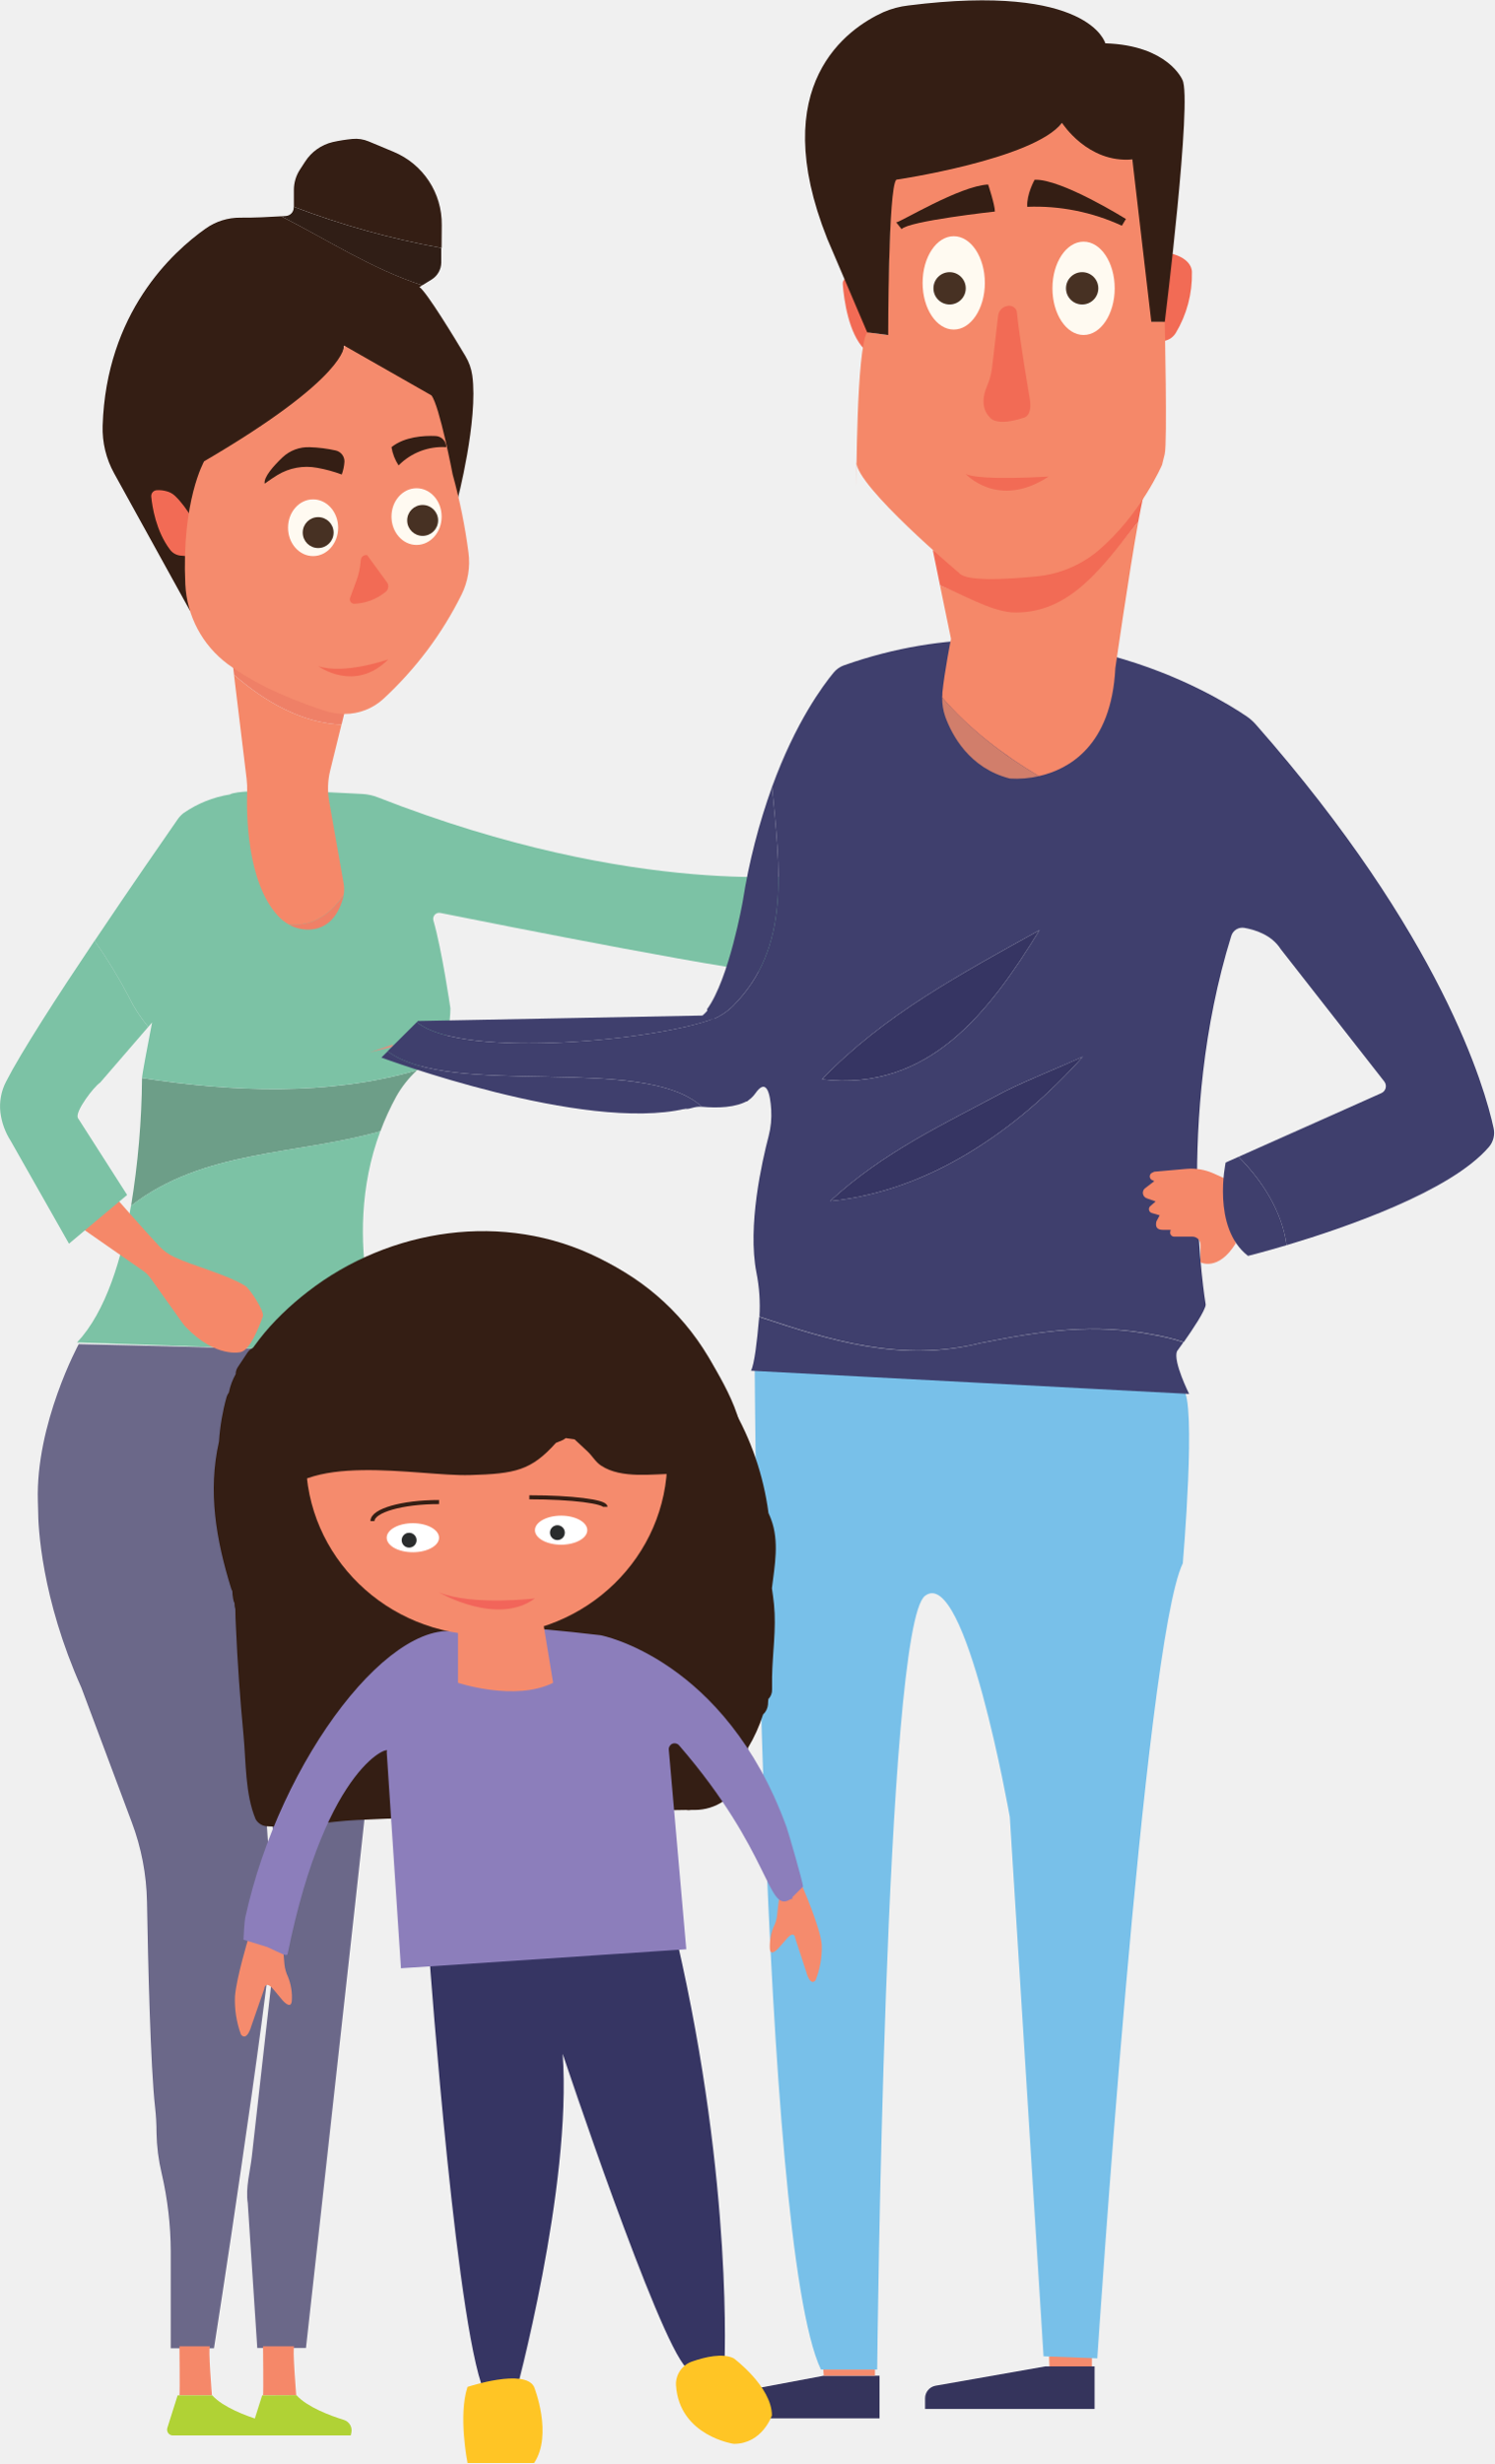
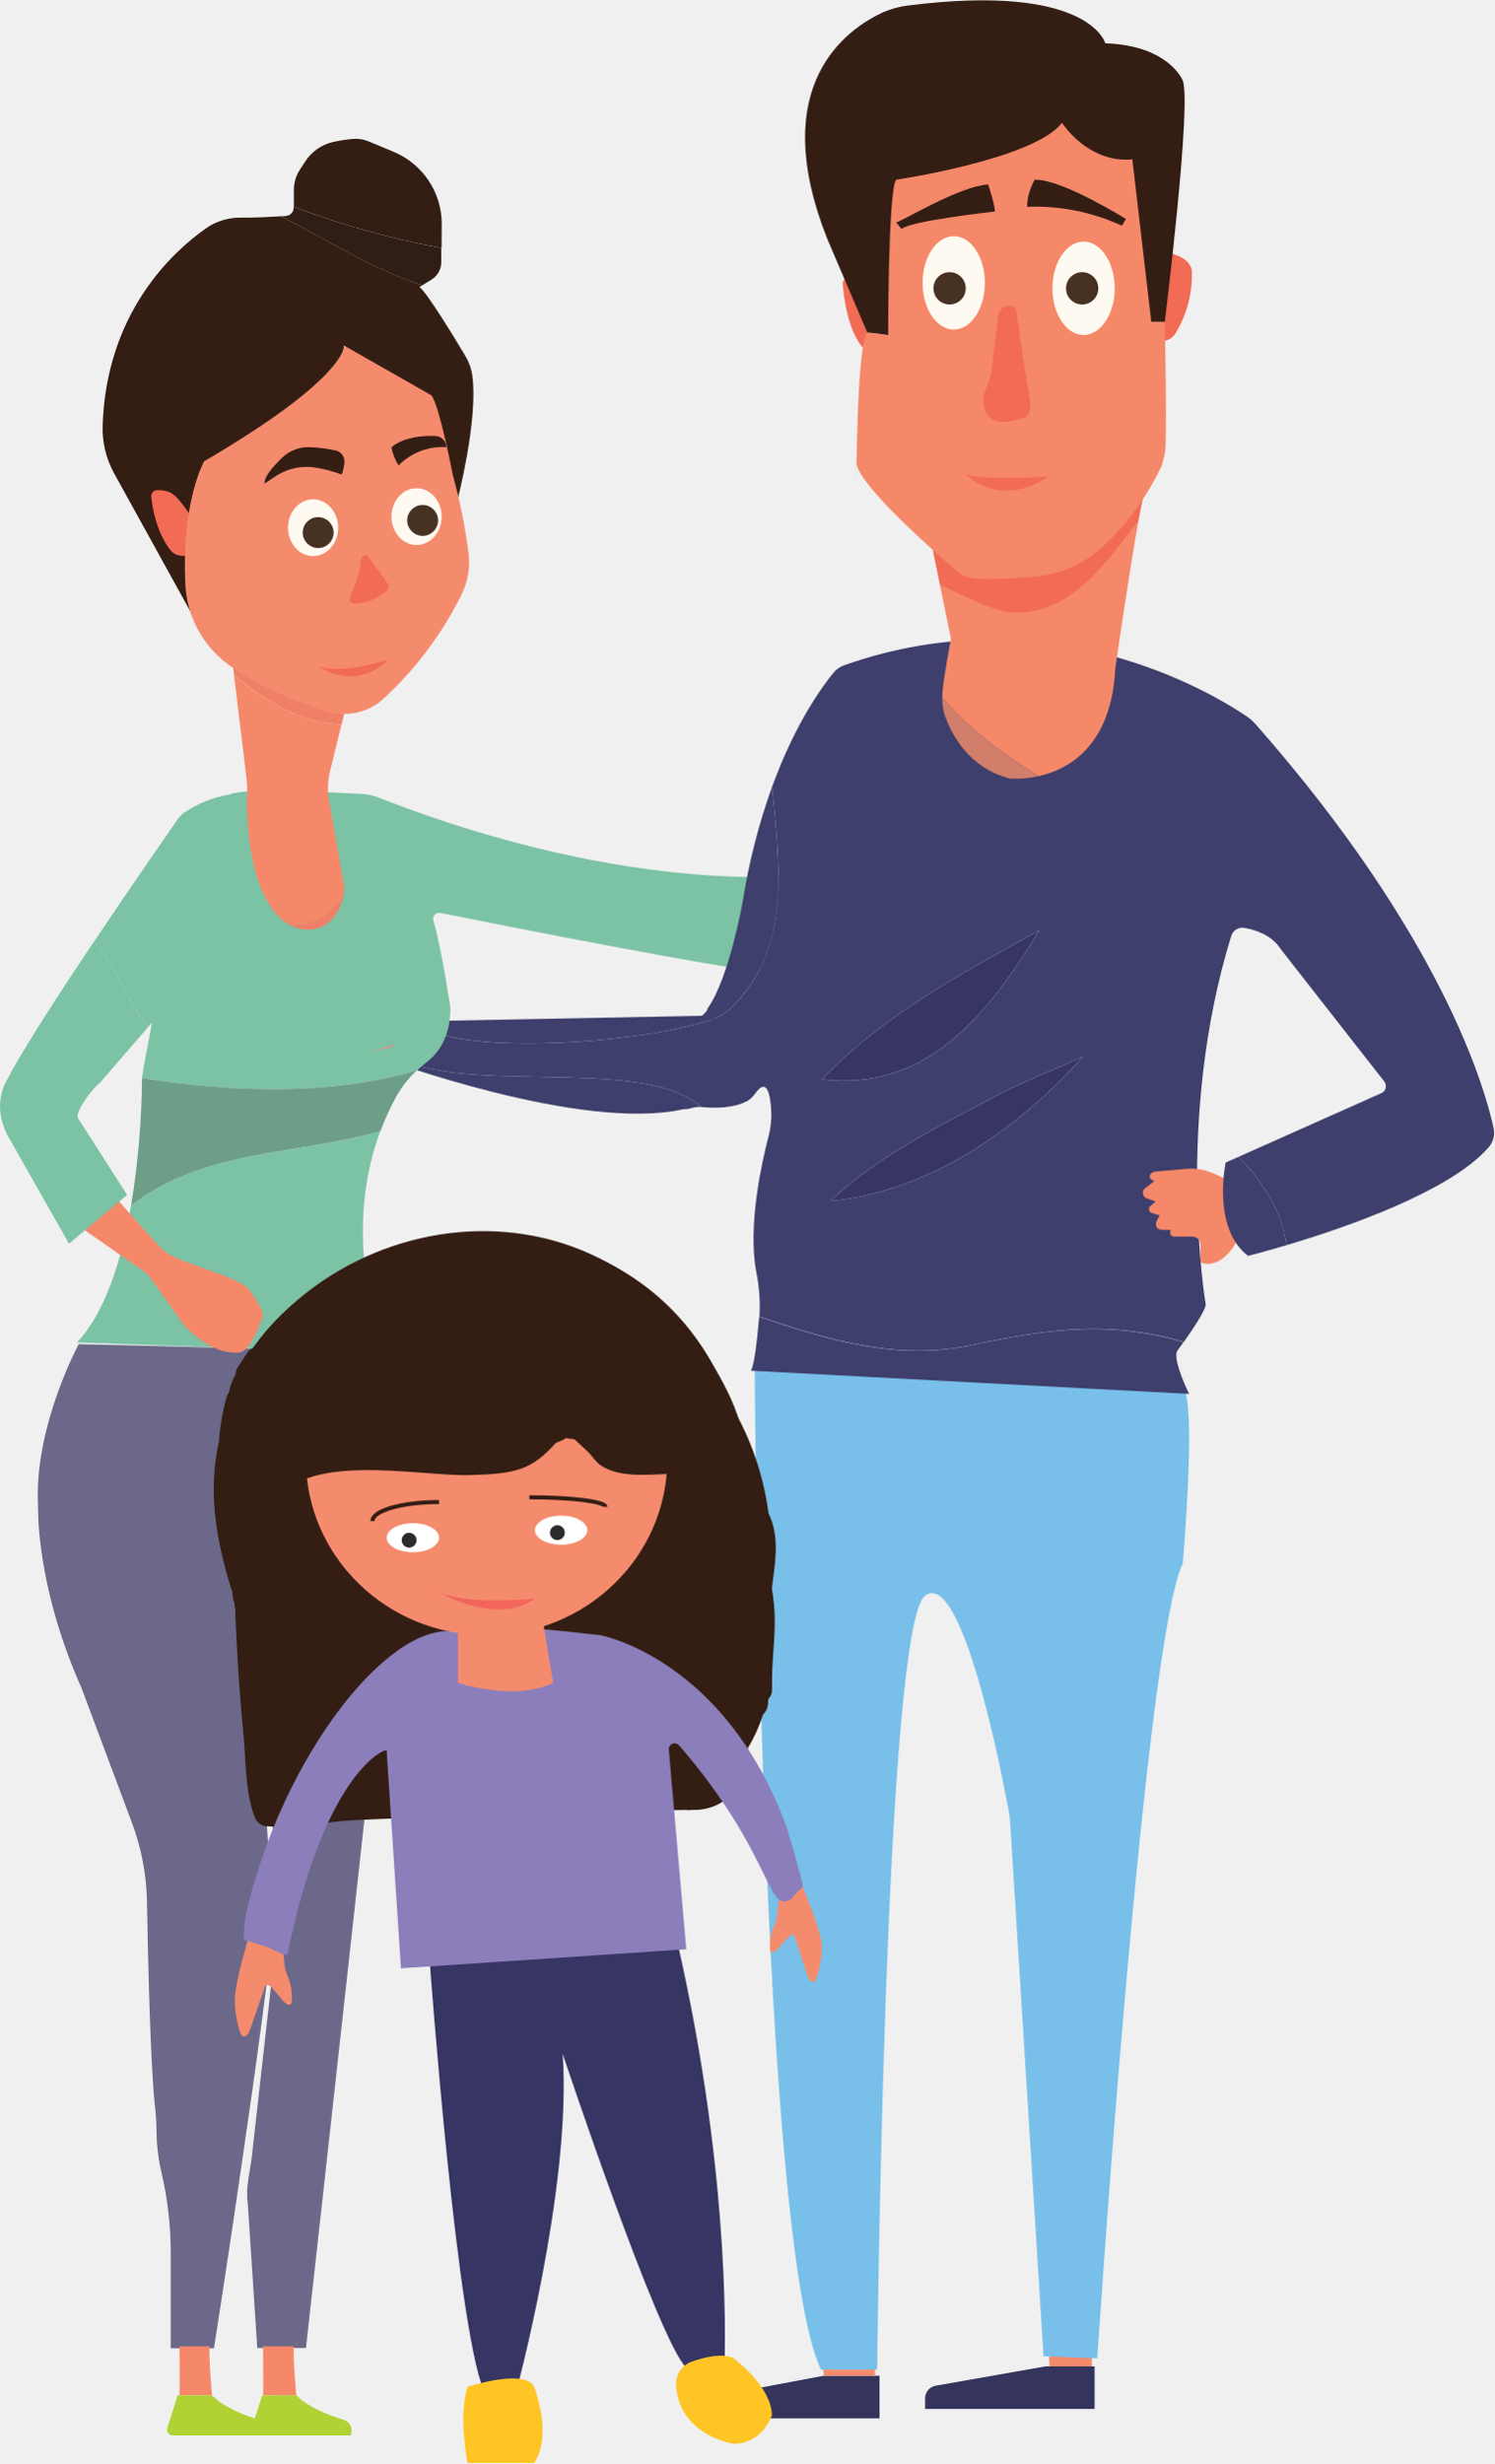
<svg xmlns="http://www.w3.org/2000/svg" viewBox="0 0 368.24 606.81">
  <defs>
-     <style>.cls-1{fill:#f58869;}.cls-2{fill:#6b6889;}.cls-3{fill:#6d9e88;}.cls-4{fill:#7cc2a5;}.cls-5{fill:#ef8067;}.cls-6{fill:#341e14;}.cls-7{fill:#301e16;}.cls-8{fill:#f26b55;}.cls-9{fill:#f58b6d;}.cls-10{fill:#fffaf1;}.cls-11{fill:#473123;}.cls-12{fill:#b0d235;}.cls-13{fill:#35345c;}.cls-14{fill:#78c0e9;}.cls-15{fill:#363563;}.cls-16{fill:#3f3f6d;}.cls-17{fill:#e58d7f;}.cls-18{fill:#d17e6b;}.cls-19{fill:#8c7ebb;}.cls-20{fill:#ffc525;}.cls-21{fill:none;stroke:#341e14;stroke-miterlimit:10;}.cls-22{fill:#fff;}.cls-23{fill:#2a2c2d;}.cls-24{fill:#f2655a;}</style>
+     <style>.cls-1{fill:#3f3f6d;}.cls-2{fill:#7cc2a5;}.cls-3{fill:#f58869;}.cls-4{fill:#6b6889;}.cls-5{fill:#6d9e88;}.cls-6{fill:#ef8067;}.cls-7{fill:#341e14;}.cls-8{fill:#301e16;}.cls-9{fill:#f26b55;}.cls-10{fill:#f58b6d;}.cls-11{fill:#fffaf1;}.cls-12{fill:#473123;}.cls-13{fill:#b0d235;}.cls-14{fill:#35345c;}.cls-15{fill:#78c0e9;}.cls-16{fill:#363563;}.cls-17{fill:#e58d7f;}.cls-18{fill:#d17e6b;}.cls-19{fill:#8c7ebb;}.cls-20{fill:#ffc525;}.cls-21{fill:none;stroke:#341e14;stroke-miterlimit:10;}.cls-22{fill:#fff;}.cls-23{fill:#2a2c2d;}.cls-24{fill:#f2655a;}</style>
  </defs>
  <g id="Слой_2" data-name="Слой 2">
    <g id="Усиновлення">
+       <path class="cls-1" d="M102.8,252.11c-.06-.1-.14-.19-.21-.29l-7.24,7.24c15.88,11.75,63,.45,77.49,13.68,3.78.35,8.41.25,11.48-1.6A180.62,180.62,0,0,0,175.87,251C162.21,256.3,114.36,261,102.8,252.11Z" />
+       <path class="cls-1" d="M173,250.26l-70.15,1.35-.21.21c.07.1.15.19.21.29,11.56,8.88,59.41,4.19,73.07-1.13-.41-.85-.83-1.7-1.25-2.55A10.34,10.34,0,0,1,173,250.26Z" />
+       <path class="cls-1" d="M93.8,260.61s49.74,18.5,74.88,12.61c1.16.24,2.11-.67,4.16-.48-14.49-13.23-61.61-1.93-77.49-13.68Z" />
      <g id="жінка">
-         <path class="cls-1" d="M195.94,219.65c28.67,4.57,28.73,4.27,32.55,4.48a3.67,3.67,0,0,0,2.07-.51c1.85-1.09,6.12-3.57,7.63-4l1.45-.4a95.54,95.54,0,0,1,12.08-2.6,1.81,1.81,0,0,1,2,1.8h0a.63.63,0,0,1-.42.59L247.69,221l8.66-1a1.14,1.14,0,0,1,1.28,1.13h0a.74.74,0,0,1-.58.72l-12.42,2.69h10.48a.82.82,0,0,1,.76,1.12l0,.09a1.68,1.68,0,0,1-1.44,1.05l-11,.74s9.12,1,9.31,1.06,0,.26-.06.56a2,2,0,0,1-1.92,1.52c-2.4.06-7.12.3-8.46,1.36a34.1,34.1,0,0,1-9,2.65,4.73,4.73,0,0,1-.52,0c-3.45,0-40.71.06-41.19,0Z" />
-         <path class="cls-2" d="M19.4,331.16S8.74,350.79,9.33,369.85c0,.73.06,1.45.06,2.18,0,4,.76,21.61,10.67,43.78L32.49,449a58.61,58.61,0,0,1,3.73,19.55c.25,14.5.86,40.67,2,50.69a56.42,56.42,0,0,1,.35,6.23,46.39,46.39,0,0,0,1.27,10,86.74,86.74,0,0,1,2.24,19.19v23.88H52.73S56,557.75,59.4,534.32c3.52-24,7.26-50.89,8-61.18a20.11,20.11,0,0,0,0-4c-1.26-6.27-5.32-82.64-7-95.75-.13-1,1.83-1.42,1.83-1.42l-1.06-.52c.83-.17-.83,1.09-.77,1.94.63,9.86,5.13,63.17,7.66,84.91a72.18,72.18,0,0,1,.25,17.5l-6.25,55.5c-.4,3.56-1.59,7.72-1,11.5l2.34,35.67h12s24-215.33,24-220.33-2.67-23.34-4-24.34S19.4,331.16,19.4,331.16Z" />
-         <path class="cls-1" d="M44.23,578.06s.12,11.34,0,12.09h8s-1-12.09-.47-12.09Z" />
-         <path class="cls-1" d="M64.83,578.06s.12,11.34,0,12.09H73s-1-12.09-.48-12.09Z" />
-         <path class="cls-3" d="M97.67,270.13a26.63,26.63,0,0,1,5.11-6.45C81,270.05,57.24,269.06,35,265.6a204.57,204.57,0,0,1-2.7,31.48c17.8-13.9,40.73-12.46,61.44-18.37A65,65,0,0,1,97.67,270.13Z" />
-         <path class="cls-4" d="M32.28,297.08c-2.19,12.76-6.15,26.09-13.3,33.66l76,2.66s-11.61-27-1.26-54.69C73,284.62,50.08,283.18,32.28,297.08Z" />
-         <path class="cls-4" d="M93.09,196.43a12.33,12.33,0,0,0-3.71-.82c-6.87-.39-29.9-1.58-32.73.12a27.7,27.7,0,0,0-11.48,4.64A7.26,7.26,0,0,0,43.68,202c-2.39,3.44-11.25,16.18-20.38,29.8a123.4,123.4,0,0,1,8.35,13.64A36.52,36.52,0,0,0,36.53,253l.95-1.09s-.14.69-.34,1.77a20.9,20.9,0,0,0,4.51,3.73,20.9,20.9,0,0,1-4.51-3.73C36.45,257.2,35,264.87,35,265.6c22.26,3.46,46,4.45,67.8-1.92.78-.73,1.59-1.42,2.44-2.07,2.58-2,5.76-5.88,5.76-13.21,0,0-2.09-14.39-4.19-21.61a1.49,1.49,0,0,1,1.72-1.88c13.72,2.75,78.74,15.71,83.8,14.82,0,0,1-18.67,7.67-24.33C200,215.4,157.43,221.61,93.09,196.43Z" />
-         <path class="cls-1" d="M84.16,178.51c-9.69-.34-19-5.72-26.5-12.25l3.11,25.6a22,22,0,0,1,.14,3.24c-.18,5.12-.15,22.1,7.56,30.5a10.93,10.93,0,0,0,2.73,2.17c6.13.49,10.21-2.61,13.48-7.26a7.91,7.91,0,0,0,0-2.91l-3.56-20.19a18.35,18.35,0,0,1,.25-7.56Z" />
-         <path class="cls-5" d="M85,175.16s-25.5-11.5-28-14.5l.68,5.6c7.48,6.53,16.81,11.91,26.5,12.25Z" />
-         <path class="cls-5" d="M71.2,227.77A9.46,9.46,0,0,0,76.64,229c3-.26,6.38-2,8-8.07,0-.14.05-.27.08-.41C81.41,225.16,77.33,228.26,71.2,227.77Z" />
-         <path class="cls-6" d="M108.87,55.44A19.26,19.26,0,0,0,97,37.4l-6.16-2.57a8.28,8.28,0,0,0-4-.6A39.9,39.9,0,0,0,82,35a11.13,11.13,0,0,0-6.8,4.81l-1.3,2a9.18,9.18,0,0,0-1.48,5v4.13a202.67,202.67,0,0,0,36.41,10.14Z" />
-         <path class="cls-7" d="M106.4,68.85a5,5,0,0,0,2.35-4.17l0-3.61A202.67,202.67,0,0,1,72.38,50.93v.22a2.06,2.06,0,0,1-1.93,2.06l-1.15.08c11.42,5.8,22.22,12.92,34.76,17Z" />
-         <path class="cls-6" d="M116.4,92.49a12.74,12.74,0,0,0-1.7-4.78c-2.61-4.36-9.45-15.63-11.32-17l.68-.43c-12.54-4.1-23.34-11.22-34.76-17-2.72.17-6.76.38-10.06.34a14.57,14.57,0,0,0-8.56,2.69c-8.23,5.81-24.49,20.76-25.39,48.58a22.79,22.79,0,0,0,2.84,11.74l18.68,33.83L52,115.3s31.75-9.83,32.75-30.16c0,0,12.92,11.6,18.92,13.27,0,0,3.33-1,9,25C112.71,123.43,117.91,103.44,116.4,92.49Z" />
-         <path class="cls-8" d="M48.9,130.51s-2.55-5.32-5.82-8.39a4.67,4.67,0,0,0-2-1.09,7.07,7.07,0,0,0-2.54-.26,1.46,1.46,0,0,0-1.27,1.59c.23,2.35,1.14,8.49,4.66,13.1a3.68,3.68,0,0,0,2.66,1.43l1.28.11Z" />
-         <path class="cls-9" d="M84.81,85.14s1,7.75-34.5,28.5c0,0-5.61,9.81-4.64,30.32a26,26,0,0,0,10.4,19.61c5,3.74,12.63,7.86,24.08,11.56a15.52,15.52,0,0,0,4.78.76h0a14.14,14.14,0,0,0,9.55-3.71,88.54,88.54,0,0,0,19.29-25.72,18,18,0,0,0,1.69-10.35,139.77,139.77,0,0,0-3.9-19.22s-3.25-17-5.25-19.5Z" />
-         <path class="cls-6" d="M65.23,119.16s1.34-1,3.09-2.09a13.91,13.91,0,0,1,9.82-1.82,34.56,34.56,0,0,1,6.09,1.66,11.88,11.88,0,0,0,.66-3.13,2.77,2.77,0,0,0-2.14-2.8,33.91,33.91,0,0,0-6.41-.81,9.23,9.23,0,0,0-6.72,2.51C67.47,114.73,64.93,117.55,65.23,119.16Z" />
-         <path class="cls-6" d="M107.33,107.41c-2.91-.12-7.62.17-10.85,2.75a11.61,11.61,0,0,0,1.75,4.5,15.21,15.21,0,0,1,11.75-4.5h0A2.75,2.75,0,0,0,107.33,107.41Z" />
-         <ellipse class="cls-10" cx="77.16" cy="130.01" rx="6.18" ry="6.99" />
-         <ellipse class="cls-10" cx="102.66" cy="127.27" rx="6.18" ry="6.99" />
-         <circle class="cls-11" cx="78.41" cy="131.21" r="3.81" />
-         <circle class="cls-11" cx="104.16" cy="128.21" r="3.81" />
-         <path class="cls-8" d="M90.48,136.76l4.89,6.7a1.72,1.72,0,0,1-.26,2.29,13,13,0,0,1-7.77,3,1.09,1.09,0,0,1-1.06-1.48l1.54-4.18A18.07,18.07,0,0,0,88.9,138h0a1.34,1.34,0,0,1,1.34-1.26Z" />
-         <path class="cls-1" d="M28,294.45s7.51,8.62,11.21,12.54a12.06,12.06,0,0,0,3.71,2.69c4.64,2.2,13,4.32,17.53,7.13,1.12.71,4.78,6.27,4.33,7.51-1.11,3.1-3.24,8.31-5.45,8.8,0,0-6.07,1.59-13.52-6.16a10,10,0,0,1-.88-1.07l-7.84-11a7.59,7.59,0,0,0-1.82-1.8L19,301.78Z" />
-         <path class="cls-4" d="M23.3,231.76c-9,13.38-18.18,27.6-21.79,34.69A13.19,13.19,0,0,0,.1,274.1a16.92,16.92,0,0,0,2.55,7L17,306.4l14.33-12-12.16-19c-.69-1.63,4-7.72,5.5-8.67L36.53,253a36.52,36.52,0,0,1-4.88-7.59A123.4,123.4,0,0,0,23.3,231.76Z" />
-         <path class="cls-12" d="M43.77,590.15l-2.53,8a1.43,1.43,0,0,0,1.36,1.87H65.65l.14-.7A2.69,2.69,0,0,0,64,596.23c-3.26-1-9-3.12-11.69-6.08Z" />
-         <path class="cls-12" d="M64.61,590.15l-2.54,8a1.44,1.44,0,0,0,1.37,1.87h23l.15-.7a2.7,2.7,0,0,0-1.84-3.13c-3.25-1-9-3.12-11.68-6.08Z" />
-         <path class="cls-8" d="M78.41,164.11s9,6.67,17.28-1.67C95.69,162.44,84.89,166.28,78.41,164.11Z" />
+         <path class="cls-2" d="M93.09,196.43a12.33,12.33,0,0,0-3.71-.82c-6.87-.39-29.9-1.58-32.73.12a27.7,27.7,0,0,0-11.48,4.64A7.26,7.26,0,0,0,43.68,202c-2.39,3.44-11.25,16.18-20.38,29.8a123.4,123.4,0,0,1,8.35,13.64A36.52,36.52,0,0,0,36.53,253l.95-1.09s-.14.69-.34,1.77a20.9,20.9,0,0,0,4.51,3.73,20.9,20.9,0,0,1-4.51-3.73C36.45,257.2,35,264.87,35,265.6c22.26,3.46,46,4.45,67.8-1.92.78-.73,1.59-1.42,2.44-2.07,2.58-2,5.76-5.88,5.76-13.21,0,0-2.09-14.39-4.19-21.61a1.49,1.49,0,0,1,1.72-1.88c13.72,2.75,78.74,15.71,83.8,14.82,0,0,1-18.67,7.67-24.33C200,215.4,157.43,221.61,93.09,196.43Z" />
+         <path class="cls-3" d="M195.94,219.65c28.67,4.57,28.73,4.27,32.55,4.48a3.67,3.67,0,0,0,2.07-.51c1.85-1.09,6.12-3.57,7.63-4l1.45-.4a95.54,95.54,0,0,1,12.08-2.6,1.81,1.81,0,0,1,2,1.8h0a.63.63,0,0,1-.42.59L247.69,221l8.66-1a1.14,1.14,0,0,1,1.28,1.13h0a.74.74,0,0,1-.58.72l-12.42,2.69h10.48a.82.82,0,0,1,.76,1.12l0,.09a1.68,1.68,0,0,1-1.44,1.05l-11,.74s9.12,1,9.31,1.06,0,.26-.06.56a2,2,0,0,1-1.92,1.52c-2.4.06-7.12.3-8.46,1.36a34.1,34.1,0,0,1-9,2.65,4.73,4.73,0,0,1-.52,0c-3.45,0-40.71.06-41.19,0Z" />
+         <path class="cls-4" d="M19.4,331.16S8.74,350.79,9.33,369.85c0,.73.06,1.45.06,2.18,0,4,.76,21.61,10.67,43.78L32.49,449a58.61,58.61,0,0,1,3.73,19.55c.25,14.5.86,40.67,2,50.69a56.42,56.42,0,0,1,.35,6.23,46.39,46.39,0,0,0,1.27,10,86.74,86.74,0,0,1,2.24,19.19v23.88H52.73S56,557.75,59.4,534.32c3.52-24,7.26-50.89,8-61.18a20.11,20.11,0,0,0,0-4c-1.26-6.27-5.32-82.64-7-95.75-.13-1,1.83-1.42,1.83-1.42l-1.06-.52c.83-.17-.83,1.09-.77,1.94.63,9.86,5.13,63.17,7.66,84.91a72.18,72.18,0,0,1,.25,17.5l-6.25,55.5c-.4,3.56-1.59,7.72-1,11.5l2.34,35.67h12s24-215.33,24-220.33-2.67-23.34-4-24.34S19.4,331.16,19.4,331.16Z" />
+         <path class="cls-3" d="M44.23,578.06s.12,11.34,0,12.09h8s-1-12.09-.47-12.09Z" />
+         <path class="cls-3" d="M64.83,578.06s.12,11.34,0,12.09H73s-1-12.09-.48-12.09Z" />
+         <path class="cls-5" d="M97.67,270.13a26.63,26.63,0,0,1,5.11-6.45C81,270.05,57.24,269.06,35,265.6a204.57,204.57,0,0,1-2.7,31.48c17.8-13.9,40.73-12.46,61.44-18.37A65,65,0,0,1,97.67,270.13Z" />
+         <path class="cls-2" d="M32.28,297.08c-2.19,12.76-6.15,26.09-13.3,33.66l76,2.66s-11.61-27-1.26-54.69C73,284.62,50.08,283.18,32.28,297.08Z" />
+         <path class="cls-3" d="M84.16,178.51c-9.69-.34-19-5.72-26.5-12.25l3.11,25.6a22,22,0,0,1,.14,3.24c-.18,5.12-.15,22.1,7.56,30.5a10.93,10.93,0,0,0,2.73,2.17c6.13.49,10.21-2.61,13.48-7.26a7.91,7.91,0,0,0,0-2.91l-3.56-20.19a18.35,18.35,0,0,1,.25-7.56Z" />
+         <path class="cls-6" d="M85,175.16s-25.5-11.5-28-14.5l.68,5.6c7.48,6.53,16.81,11.91,26.5,12.25Z" />
+         <path class="cls-6" d="M71.2,227.77A9.46,9.46,0,0,0,76.64,229c3-.26,6.38-2,8-8.07,0-.14.05-.27.08-.41C81.41,225.16,77.33,228.26,71.2,227.77Z" />
+         <path class="cls-7" d="M108.87,55.44A19.26,19.26,0,0,0,97,37.4l-6.16-2.57a8.28,8.28,0,0,0-4-.6A39.9,39.9,0,0,0,82,35a11.13,11.13,0,0,0-6.8,4.81l-1.3,2a9.18,9.18,0,0,0-1.48,5v4.13a202.67,202.67,0,0,0,36.41,10.14Z" />
+         <path class="cls-8" d="M106.4,68.85a5,5,0,0,0,2.35-4.17l0-3.61A202.67,202.67,0,0,1,72.38,50.93v.22a2.06,2.06,0,0,1-1.93,2.06l-1.15.08c11.42,5.8,22.22,12.92,34.76,17Z" />
+         <path class="cls-7" d="M116.4,92.49a12.74,12.74,0,0,0-1.7-4.78c-2.61-4.36-9.45-15.63-11.32-17l.68-.43c-12.54-4.1-23.34-11.22-34.76-17-2.72.17-6.76.38-10.06.34a14.57,14.57,0,0,0-8.56,2.69c-8.23,5.81-24.49,20.76-25.39,48.58a22.79,22.79,0,0,0,2.84,11.74l18.68,33.83L52,115.3s31.75-9.83,32.75-30.16c0,0,12.92,11.6,18.92,13.27,0,0,3.33-1,9,25C112.71,123.43,117.91,103.44,116.4,92.49Z" />
+         <path class="cls-9" d="M48.9,130.51s-2.55-5.32-5.82-8.39a4.67,4.67,0,0,0-2-1.09,7.07,7.07,0,0,0-2.54-.26,1.46,1.46,0,0,0-1.27,1.59c.23,2.35,1.14,8.49,4.66,13.1a3.68,3.68,0,0,0,2.66,1.43l1.28.11Z" />
+         <path class="cls-10" d="M84.81,85.14s1,7.75-34.5,28.5c0,0-5.61,9.81-4.64,30.32a26,26,0,0,0,10.4,19.61c5,3.74,12.63,7.86,24.08,11.56a15.52,15.52,0,0,0,4.78.76h0a14.14,14.14,0,0,0,9.55-3.71,88.54,88.54,0,0,0,19.29-25.72,18,18,0,0,0,1.69-10.35,139.77,139.77,0,0,0-3.9-19.22s-3.25-17-5.25-19.5Z" />
+         <path class="cls-7" d="M65.23,119.16s1.34-1,3.09-2.09a13.91,13.91,0,0,1,9.82-1.82,34.56,34.56,0,0,1,6.09,1.66,11.88,11.88,0,0,0,.66-3.13,2.77,2.77,0,0,0-2.14-2.8,33.91,33.91,0,0,0-6.41-.81,9.23,9.23,0,0,0-6.72,2.51C67.47,114.73,64.93,117.55,65.23,119.16Z" />
+         <path class="cls-7" d="M107.33,107.41c-2.91-.12-7.62.17-10.85,2.75a11.61,11.61,0,0,0,1.75,4.5,15.21,15.21,0,0,1,11.75-4.5h0A2.75,2.75,0,0,0,107.33,107.41Z" />
+         <ellipse class="cls-11" cx="77.16" cy="130.01" rx="6.18" ry="6.99" />
+         <ellipse class="cls-11" cx="102.66" cy="127.27" rx="6.18" ry="6.99" />
+         <circle class="cls-12" cx="78.41" cy="131.21" r="3.81" />
+         <circle class="cls-12" cx="104.16" cy="128.21" r="3.81" />
+         <path class="cls-9" d="M90.48,136.76l4.89,6.7a1.72,1.72,0,0,1-.26,2.29,13,13,0,0,1-7.77,3,1.09,1.09,0,0,1-1.06-1.48l1.54-4.18A18.07,18.07,0,0,0,88.9,138h0a1.34,1.34,0,0,1,1.34-1.26Z" />
+         <path class="cls-3" d="M28,294.45s7.51,8.62,11.21,12.54a12.06,12.06,0,0,0,3.71,2.69c4.64,2.2,13,4.32,17.53,7.13,1.12.71,4.78,6.27,4.33,7.51-1.11,3.1-3.24,8.31-5.45,8.8,0,0-6.07,1.59-13.52-6.16a10,10,0,0,1-.88-1.07l-7.84-11a7.59,7.59,0,0,0-1.82-1.8L19,301.78Z" />
+         <path class="cls-2" d="M23.3,231.76c-9,13.38-18.18,27.6-21.79,34.69A13.19,13.19,0,0,0,.1,274.1a16.92,16.92,0,0,0,2.55,7L17,306.4l14.33-12-12.16-19c-.69-1.63,4-7.72,5.5-8.67L36.53,253a36.52,36.52,0,0,1-4.88-7.59A123.4,123.4,0,0,0,23.3,231.76Z" />
+         <path class="cls-13" d="M43.77,590.15l-2.53,8a1.43,1.43,0,0,0,1.36,1.87H65.65l.14-.7A2.69,2.69,0,0,0,64,596.23c-3.26-1-9-3.12-11.69-6.08Z" />
+         <path class="cls-13" d="M64.61,590.15l-2.54,8a1.44,1.44,0,0,0,1.37,1.87h23l.15-.7a2.7,2.7,0,0,0-1.84-3.13c-3.25-1-9-3.12-11.68-6.08Z" />
+         <path class="cls-9" d="M78.41,164.11s9,6.67,17.28-1.67C95.69,162.44,84.89,166.28,78.41,164.11Z" />
      </g>
      <g id="чоловік">
-         <path class="cls-13" d="M216.77,585.31v10.5H175v-2.64a3.15,3.15,0,0,1,2.57-3.09L203,585.31Z" />
-         <polygon class="cls-9" points="202.9 583.77 203.02 585.31 215.65 585.31 215.65 583.77 202.9 583.77" />
-         <polygon class="cls-9" points="258.56 580.54 258.67 583.4 269.11 583.4 269.11 580.54 258.56 580.54" />
-         <path class="cls-14" d="M186,337s1.19,214.79,16.32,246.79h13.87S218,400.65,228,393.15s20.88,54.5,20.88,54.5l8.31,132.87,13.25.5S282,404.65,291.52,385.15c0,0,3.5-40.5,0-43C291.52,342.15,190,334.31,186,337Z" />
-         <path class="cls-15" d="M166.08,271.92l3,1.5a12.68,12.68,0,0,1-1.63-1.19C166.59,272.06,166.08,271.92,166.08,271.92Z" />
-         <path class="cls-16" d="M241.58,330.92c-19.44,4.86-37-.67-54.49-6.49,0,.26,0,.53-.06.8-.43,5-1.11,11-1.95,12.47l108,5.72s-4-8-3-10.5c0,0,.67-.91,1.59-2.22a51.42,51.42,0,0,0-7.09-1.78C269.58,325.92,256.58,327.92,241.58,330.92Z" />
-         <path class="cls-15" d="M204.58,295.92c24.28-2.42,45.93-17.3,62.32-35.6-6.36,2.92-13,5.46-19.32,8.6C232.58,276.92,217.58,283.92,204.58,295.92Z" />
-         <path class="cls-15" d="M256.19,229.17c-19.11,10.62-38.34,20.82-53.61,36.75C228.9,269,243.83,249.35,256.19,229.17Z" />
-         <path class="cls-16" d="M368.11,277.94c-2.09-9.74-12.69-47.31-58.6-99.46a12.27,12.27,0,0,0-2.26-2c-7.78-5.29-48.63-30.47-99.24-12.57a5.83,5.83,0,0,0-2.54,1.78c-2.61,3.14-9.37,12.22-15.18,28.14,1.8,19.82,4.86,39.53-9.71,54.09a15.85,15.85,0,0,1-5.08,3.3A181.26,181.26,0,0,1,184,271.37a6.85,6.85,0,0,0,2.13-1.95c2.88-4.16,3.71.3,3.94,4a20.93,20.93,0,0,1-.64,6.5c-1.61,6.14-5.26,22.13-3,33.62a42.51,42.51,0,0,1,.74,10.85c17.5,5.82,35,11.35,54.49,6.49,15-3,28-5,43-2a51.42,51.42,0,0,1,7.09,1.78c2.07-2.93,5.41-7.89,5.41-9.28,0,0-7.75-45.51,6.3-90.79a2.85,2.85,0,0,1,3.19-2c2.65.46,6.76,1.72,9,5.25l25.53,32.62a1.87,1.87,0,0,1-.72,2.85L305.26,285c5.87,5.88,10.7,13.46,11.84,21.77,14.23-4.23,40.37-13.18,49.84-24.17A5.37,5.37,0,0,0,368.11,277.94ZM256.19,229.17c3.61-5.89,7-11.82,10.39-17.25-3.39,5.43-6.78,11.36-10.39,17.25a314.75,314.75,0,0,0,28.39-17.25,314.75,314.75,0,0,1-28.39,17.25c-12.36,20.18-27.29,39.85-53.61,36.75C217.85,250,237.08,239.79,256.19,229.17Zm10.71,31.15c-16.39,18.3-38,33.18-62.32,35.6,13-12,28-19,43-27,6.28-3.14,13-5.68,19.32-8.6a149.6,149.6,0,0,0,10.68-13.4,149.6,149.6,0,0,1-10.68,13.4c7.82-3.6,15.17-7.78,20.68-14.4C282.07,252.54,274.72,256.72,266.9,260.32Z" />
-         <path class="cls-16" d="M190.29,193.83a153.44,153.44,0,0,0-7.21,28.09s-3.33,19.23-8.84,26.75q.64,1.28,1.26,2.55a15.85,15.85,0,0,0,5.08-3.3C195.15,233.36,192.09,213.65,190.29,193.83Z" />
-         <path class="cls-13" d="M269.77,583v10.5H228v-2.64a3.15,3.15,0,0,1,2.57-3.09l27.1-4.77Z" />
+         <path class="cls-14" d="M216.77,585.31v10.5H175v-2.64a3.15,3.15,0,0,1,2.57-3.09L203,585.31Z" />
+         <polygon class="cls-10" points="202.9 583.77 203.02 585.31 215.65 585.31 215.65 583.77 202.9 583.77" />
+         <polygon class="cls-10" points="258.56 580.54 258.67 583.4 269.11 583.4 269.11 580.54 258.56 580.54" />
+         <path class="cls-15" d="M186,337s1.19,214.79,16.32,246.79h13.87S218,400.65,228,393.15s20.88,54.5,20.88,54.5l8.31,132.87,13.25.5S282,404.65,291.52,385.15c0,0,3.5-40.5,0-43C291.52,342.15,190,334.31,186,337Z" />
+         <path class="cls-16" d="M166.08,271.92l3,1.5a12.68,12.68,0,0,1-1.63-1.19C166.59,272.06,166.08,271.92,166.08,271.92Z" />
+         <path class="cls-1" d="M241.58,330.92c-19.44,4.86-37-.67-54.49-6.49,0,.26,0,.53-.06.8-.43,5-1.11,11-1.95,12.47l108,5.72s-4-8-3-10.5c0,0,.67-.91,1.59-2.22a51.42,51.42,0,0,0-7.09-1.78C269.58,325.92,256.58,327.92,241.58,330.92Z" />
+         <path class="cls-16" d="M204.58,295.92c24.28-2.42,45.93-17.3,62.32-35.6-6.36,2.92-13,5.46-19.32,8.6C232.58,276.92,217.58,283.92,204.58,295.92Z" />
+         <path class="cls-16" d="M256.19,229.17c-19.11,10.62-38.34,20.82-53.61,36.75C228.9,269,243.83,249.35,256.19,229.17Z" />
+         <path class="cls-1" d="M368.11,277.94c-2.09-9.74-12.69-47.31-58.6-99.46a12.27,12.27,0,0,0-2.26-2c-7.78-5.29-48.63-30.47-99.24-12.57a5.83,5.83,0,0,0-2.54,1.78c-2.61,3.14-9.37,12.22-15.18,28.14,1.8,19.82,4.86,39.53-9.71,54.09a15.85,15.85,0,0,1-5.08,3.3A181.26,181.26,0,0,1,184,271.37a6.85,6.85,0,0,0,2.13-1.95c2.88-4.16,3.71.3,3.94,4a20.93,20.93,0,0,1-.64,6.5c-1.61,6.14-5.26,22.13-3,33.62a42.51,42.51,0,0,1,.74,10.85c17.5,5.82,35,11.35,54.49,6.49,15-3,28-5,43-2a51.42,51.42,0,0,1,7.09,1.78c2.07-2.93,5.41-7.89,5.41-9.28,0,0-7.75-45.51,6.3-90.79a2.85,2.85,0,0,1,3.19-2c2.65.46,6.76,1.72,9,5.25l25.53,32.62a1.87,1.87,0,0,1-.72,2.85L305.26,285c5.87,5.88,10.7,13.46,11.84,21.77,14.23-4.23,40.37-13.18,49.84-24.17A5.37,5.37,0,0,0,368.11,277.94ZM256.19,229.17c3.61-5.89,7-11.82,10.39-17.25-3.39,5.43-6.78,11.36-10.39,17.25a314.75,314.75,0,0,0,28.39-17.25,314.75,314.75,0,0,1-28.39,17.25c-12.36,20.18-27.29,39.85-53.61,36.75C217.85,250,237.08,239.79,256.19,229.17Zm10.71,31.15c-16.39,18.3-38,33.18-62.32,35.6,13-12,28-19,43-27,6.28-3.14,13-5.68,19.32-8.6a149.6,149.6,0,0,0,10.68-13.4,149.6,149.6,0,0,1-10.68,13.4c7.82-3.6,15.17-7.78,20.68-14.4C282.07,252.54,274.72,256.72,266.9,260.32Z" />
+         <path class="cls-1" d="M190.29,193.83a153.44,153.44,0,0,0-7.21,28.09s-3.33,19.23-8.84,26.75q.64,1.28,1.26,2.55a15.85,15.85,0,0,0,5.08-3.3C195.15,233.36,192.09,213.65,190.29,193.83Z" />
+         <path class="cls-14" d="M269.77,583v10.5H228v-2.64a3.15,3.15,0,0,1,2.57-3.09l27.1-4.77Z" />
        <polyline class="cls-17" points="96.66 257.89 96.85 257.34 91.09 259.26" />
-         <path class="cls-1" d="M303.15,290.92l-4.06-1.83a13.52,13.52,0,0,0-6.67-1.12l-7.93.7-.64.31a1,1,0,0,0,0,1.7l.64.32-2.26,1.73a1.44,1.44,0,0,0,.39,2.49l2.2.78-1.37,1.2a1,1,0,0,0,.36,1.63l2,.59-.81,1.52c-.31,1.42.21,2.06,1.66,2.06h1.86l-.11.51a1,1,0,0,0,.95,1.16h4.53a2,2,0,0,1,2,2V311s4.33,2.33,8.67-4.67Z" />
-         <path class="cls-16" d="M305.26,285l-3.18,1.41s-3.5,16,5.5,23c0,0,3.8-.94,9.52-2.64C316,298.47,311.13,290.89,305.26,285Z" />
+         <path class="cls-3" d="M303.15,290.92l-4.06-1.83a13.52,13.52,0,0,0-6.67-1.12l-7.93.7-.64.31a1,1,0,0,0,0,1.7l.64.32-2.26,1.73a1.44,1.44,0,0,0,.39,2.49l2.2.78-1.37,1.2a1,1,0,0,0,.36,1.63l2,.59-.81,1.52c-.31,1.42.21,2.06,1.66,2.06h1.86l-.11.51a1,1,0,0,0,.95,1.16h4.53a2,2,0,0,1,2,1.95V311s4.33,2.33,8.67-4.67Z" />
+         <path class="cls-1" d="M305.26,285l-3.18,1.41s-3.5,16,5.5,23c0,0,3.8-.94,9.52-2.64C316,298.47,311.13,290.89,305.26,285Z" />
        <path class="cls-18" d="M232.22,171.81a13.38,13.38,0,0,0,.76,4.78c1.6,4.42,5.85,12.64,15.91,15.21a24.63,24.63,0,0,0,7.19-.6C247.24,186,238.82,179.53,232.22,171.81Z" />
-         <path class="cls-1" d="M274.89,164.63s3.34-23.27,5.66-36.11c-8.65,10.74-17.34,21.1-31.88,20.34-5.66-.57-11.32-2.42-17-4.64l2.71,13.16s-1.61,8.16-2.12,13.28c0,.38,0,.77-.05,1.15,6.6,7.72,15,14.14,23.86,19.39C263.43,189.53,273.92,183.78,274.89,164.63Z" />
-         <path class="cls-8" d="M280.55,128.52c.79-4.35,1.46-7.51,1.84-8.14l-15.68,15.31s-16.32,12.75-36.82-.2l1.79,8.73c5.67,2.22,11.87,6.07,17.53,6.64C263.75,151.62,271.9,139.26,280.55,128.52Z" />
-         <path class="cls-8" d="M210.31,68.88l-.61-.31a1.4,1.4,0,0,0-2,1.36C208,74,209.2,82.15,213,86c0,0,3.53-8.17-.61-15.17A5,5,0,0,0,210.31,68.88Z" />
-         <path class="cls-8" d="M288.4,62.39l-2.34,21.67h.08a4.22,4.22,0,0,0,3.63-2,27.89,27.89,0,0,0,4-15S294.06,63.73,288.4,62.39Z" />
-         <path class="cls-1" d="M262.4,29.19s8.66,10,16.66,10c0,0,6,22,4.67,40h3.33s.67,30,0,32.67l-.66,2.67s-5.29,12.32-15.85,21.23A27.7,27.7,0,0,1,255.4,142c-7.11.71-17.3,1.31-19-.83,0,0-25.34-21.33-25.34-27.33v6s0-34,2.67-38l4.77.66,1.23-38.66S258.4,37.86,262.4,29.19Z" />
-         <ellipse class="cls-10" cx="267.06" cy="71.03" rx="7.67" ry="11.5" />
-         <ellipse class="cls-10" cx="235.06" cy="69.69" rx="7.67" ry="11.5" />
-         <circle class="cls-11" cx="266.71" cy="71.03" r="3.98" />
-         <circle class="cls-11" cx="234.04" cy="71.03" r="3.98" />
-         <path class="cls-6" d="M220.88,54.78c1,0,15.66-9,22.66-9.33,0,0,1.67,5,1.67,6.66,0,0-21.33,2.34-23,4.34Z" />
-         <path class="cls-6" d="M255,44.28s-2,3.5-1.83,6.67a50.85,50.85,0,0,1,23.33,4.66l1-1.66S261.54,44,255,44.28Z" />
-         <path class="cls-8" d="M246,77.79l-1.5,12.83a16.27,16.27,0,0,1-1.25,4.55c-.86,2-1.66,5.3.78,7.74,0,0,1.5,2.25,8.25,0,0,0,2.25-.25,1.5-4.75,0,0-2.59-15.12-3.14-21.12a1.89,1.89,0,0,0-1.87-1.72h0A2.78,2.78,0,0,0,246,77.79Z" />
-         <path class="cls-8" d="M238,116.76s8,8.81,20.45.65C258.41,117.41,241.41,118.51,238,116.76Z" />
-         <path class="cls-6" d="M218.9,82.54s0-36.27,2-38.27c0,0,33.85-5,40.85-14,0,0,6.33,10,17.33,9l4.67,40h3.33s6.84-55.1,4.34-59.6c0,0-3.5-8.5-19-9,0,0-3.86-14.95-48.55-9.32A21.5,21.5,0,0,0,217.71,3c-8.76,4-29,17.73-13.81,55.87l9.83,23Z" />
-         <path class="cls-16" d="M103,252.05a3,3,0,0,0-.22-.28L95.51,259c15.89,11.74,63,.44,77.5,13.67,3.78.35,8.4.25,11.47-1.6A178.55,178.55,0,0,0,176,250.93C162.38,256.24,114.52,260.94,103,252.05Z" />
-         <path class="cls-16" d="M173.12,250.2,103,251.55l-.22.22a3,3,0,0,1,.22.28c11.55,8.89,59.41,4.19,73.07-1.12-.41-.86-.83-1.71-1.26-2.56A10.31,10.31,0,0,1,173.12,250.2Z" />
-         <path class="cls-16" d="M94,260.55s49.74,18.5,74.88,12.61c1.16.24,2.1-.67,4.16-.48-14.5-13.23-61.61-1.93-77.5-13.67Z" />
+         <path class="cls-3" d="M274.89,164.63s3.34-23.27,5.66-36.11c-8.65,10.74-17.34,21.1-31.88,20.34-5.66-.57-11.32-2.42-17-4.64l2.71,13.16s-1.61,8.16-2.12,13.28c0,.38,0,.77-.05,1.15,6.6,7.72,15,14.14,23.86,19.39C263.43,189.53,273.92,183.78,274.89,164.63Z" />
+         <path class="cls-9" d="M280.55,128.52c.79-4.35,1.46-7.51,1.84-8.14l-15.68,15.31s-16.32,12.75-36.82-.2l1.79,8.73c5.67,2.22,11.87,6.07,17.53,6.64C263.75,151.62,271.9,139.26,280.55,128.52Z" />
+         <path class="cls-9" d="M210.31,68.88l-.61-.31a1.4,1.4,0,0,0-2,1.36C208,74,209.2,82.15,213,86c0,0,3.53-8.17-.61-15.17A5,5,0,0,0,210.31,68.88Z" />
+         <path class="cls-9" d="M288.4,62.39l-2.34,21.67h.08a4.22,4.22,0,0,0,3.63-2,27.89,27.89,0,0,0,4-15S294.06,63.73,288.4,62.39Z" />
+         <path class="cls-3" d="M262.4,29.19s8.66,10,16.66,10c0,0,6,22,4.67,40h3.33s.67,30,0,32.67l-.66,2.67s-5.29,12.32-15.85,21.23A27.7,27.7,0,0,1,255.4,142c-7.11.71-17.3,1.31-19-.83,0,0-25.34-21.33-25.34-27.33v6s0-34,2.67-38l4.77.66,1.23-38.66S258.4,37.86,262.4,29.19Z" />
+         <ellipse class="cls-11" cx="267.06" cy="71.03" rx="7.67" ry="11.5" />
+         <ellipse class="cls-11" cx="235.06" cy="69.69" rx="7.67" ry="11.5" />
+         <circle class="cls-12" cx="266.71" cy="71.03" r="3.98" />
+         <circle class="cls-12" cx="234.04" cy="71.03" r="3.98" />
+         <path class="cls-7" d="M220.88,54.78c1,0,15.66-9,22.66-9.33,0,0,1.67,5,1.67,6.66,0,0-21.33,2.34-23,4.34Z" />
+         <path class="cls-7" d="M255,44.28s-2,3.5-1.83,6.67a50.85,50.85,0,0,1,23.33,4.66l1-1.66S261.54,44,255,44.28Z" />
+         <path class="cls-9" d="M246,77.79l-1.5,12.83a16.27,16.27,0,0,1-1.25,4.55c-.86,2-1.66,5.3.78,7.74,0,0,1.5,2.25,8.25,0,0,0,2.25-.25,1.5-4.75,0,0-2.59-15.12-3.14-21.12a1.89,1.89,0,0,0-1.87-1.72h0A2.78,2.78,0,0,0,246,77.79Z" />
+         <path class="cls-9" d="M238,116.76s8,8.81,20.45.65C258.41,117.41,241.41,118.51,238,116.76Z" />
+         <path class="cls-7" d="M218.9,82.54s0-36.27,2-38.27c0,0,33.85-5,40.85-14,0,0,6.33,10,17.33,9l4.67,40h3.33s6.84-55.1,4.34-59.6c0,0-3.5-8.5-19-9,0,0-3.86-14.95-48.55-9.32A21.5,21.5,0,0,0,217.71,3c-8.76,4-29,17.73-13.81,55.87l9.83,23Z" />
      </g>
      <g id="дівчинка">
-         <path class="cls-9" d="M61.11,477.89s-2.78,9.16-3.2,13.83a24.18,24.18,0,0,0,1.48,9.55h0c1.5,1.8,2.55-2.12,2.55-2.12L65.12,490s.21-2.34,2.34.21l2.12,2.55s2.12,2.54,2.33.21A13.45,13.45,0,0,0,71,487.1a9.46,9.46,0,0,1-.91-3.23c-.08-1.19-.24-2.92-.55-5.22Z" />
-         <path class="cls-9" d="M197.67,464.57s4.56,10.38,4.86,14.64a22,22,0,0,1-1.52,8.67h0c-1.39,1.61-2.28-2-2.28-2L196,477.53s-.15-2.13-2.13.16l-2,2.28s-2,2.28-2.13.15a12.38,12.38,0,0,1,.9-5.35,8.17,8.17,0,0,0,.89-2.93c.1-1.07.27-2.65.59-4.73Z" />
-         <path class="cls-6" d="M190.76,395.3c-.14-1.35-.32-2.7-.52-4,.7-5.67,1.85-11.54-.2-17-.19-.53-.41-1-.64-1.53a70.28,70.28,0,0,0-9.06-26.36,76.09,76.09,0,0,0-5.73-12.06c-14-23.62-41.23-34-68.05-29.15-14.62,2.64-32.72,12-42.86,25.38l-1.17,1.42A3.41,3.41,0,0,0,61,333.21q-1.22,1.82-2.41,3.63a3,3,0,0,0-.51,1.7,15.27,15.27,0,0,0-1.68,4.53,3.51,3.51,0,0,0-.56,1.09,53.82,53.82,0,0,0-1.88,11c-2.79,12.32-.71,24.21,3,36.19a3,3,0,0,0,.29.63c0,.64.09,1.28.2,1.92A3.18,3.18,0,0,0,57.8,395v.26a3.74,3.74,0,0,0,.19,1.15c0,1.45.08,2.89.14,4.33q.59,13.36,1.87,26.69c.64,6.63.38,14.57,3,20.78a3.49,3.49,0,0,0,3,1.75c7.06.41,14.77-1.21,21.91-1.55q13.83-.66,27.67-1.16,26.73-1,53.48-1.33a3.44,3.44,0,0,0,1.28,0h.63c.08,0,.14,0,.22,0A12.66,12.66,0,0,0,183,437.92c1-2.32.94-4.9,1.36-7.31a39.16,39.16,0,0,0,3.7-8.2,3.83,3.83,0,0,0,1.21-2.45c0-.46.06-.9.1-1.36a3.22,3.22,0,0,0,.91-2.36v-3.05C190.38,407.21,191.36,401.29,190.76,395.3Z" />
-         <path class="cls-15" d="M105.85,482.57s7,96.11,14.07,107.83h7S141,538.83,138.67,506c0,0,23.44,70.32,30.47,77.35h9.38s2.34-44.54-11.72-105.48Z" />
+         <path class="cls-10" d="M61.11,477.89s-2.78,9.16-3.2,13.83a24.18,24.18,0,0,0,1.48,9.55h0c1.5,1.8,2.55-2.12,2.55-2.12L65.12,490s.21-2.34,2.34.21l2.12,2.55s2.12,2.54,2.33.21A13.45,13.45,0,0,0,71,487.1a9.46,9.46,0,0,1-.91-3.23c-.08-1.19-.24-2.92-.55-5.22Z" />
+         <path class="cls-10" d="M197.67,464.57s4.56,10.38,4.86,14.64a22,22,0,0,1-1.52,8.67h0c-1.39,1.61-2.28-2-2.28-2L196,477.53s-.15-2.13-2.13.16l-2,2.28s-2,2.28-2.13.15a12.38,12.38,0,0,1,.9-5.35,8.17,8.17,0,0,0,.89-2.93c.1-1.07.27-2.65.59-4.73Z" />
+         <path class="cls-7" d="M190.76,395.3c-.14-1.35-.32-2.7-.52-4,.7-5.67,1.85-11.54-.2-17-.19-.53-.41-1-.64-1.53a70.28,70.28,0,0,0-9.06-26.36,76.09,76.09,0,0,0-5.73-12.06c-14-23.62-41.23-34-68.05-29.15-14.62,2.64-32.72,12-42.86,25.38l-1.17,1.42A3.41,3.41,0,0,0,61,333.21q-1.22,1.82-2.41,3.63a3,3,0,0,0-.51,1.7,15.27,15.27,0,0,0-1.68,4.53,3.51,3.51,0,0,0-.56,1.09,53.82,53.82,0,0,0-1.88,11c-2.79,12.32-.71,24.21,3,36.19a3,3,0,0,0,.29.63c0,.64.09,1.28.2,1.92A3.18,3.18,0,0,0,57.8,395v.26a3.74,3.74,0,0,0,.19,1.15c0,1.45.08,2.89.14,4.33q.59,13.36,1.87,26.69c.64,6.63.38,14.57,3,20.78a3.49,3.49,0,0,0,3,1.75c7.06.41,14.77-1.21,21.91-1.55q13.83-.66,27.67-1.16,26.73-1,53.48-1.33a3.44,3.44,0,0,0,1.28,0h.63c.08,0,.14,0,.22,0A12.66,12.66,0,0,0,183,437.92c1-2.32.94-4.9,1.36-7.31a39.16,39.16,0,0,0,3.7-8.2,3.83,3.83,0,0,0,1.21-2.45c0-.46.06-.9.1-1.36a3.22,3.22,0,0,0,.91-2.36v-3.05C190.38,407.21,191.36,401.29,190.76,395.3Z" />
+         <path class="cls-16" d="M105.85,482.57s7,96.11,14.07,107.83h7S141,538.83,138.67,506c0,0,23.44,70.32,30.47,77.35h9.38s2.34-44.54-11.72-105.48Z" />
        <path class="cls-19" d="M114.73,402.57s-6.53-4.38,33.32.31c0,0,30.61,5.73,45.76,47.14.59,1.61,4.11,13.9,4.11,14.77l-2.63,2.62c0,.77.06.19-.61.59-5.64,3.37-4.48-11.6-27.32-38a1.44,1.44,0,0,0-2.53,1.05l4.31,49.19-70.32,4.69-3.52-53.4c1.75-1.72-14.74,2.14-24.41,49.81-.17.85-1.39,0-5-1.64L60,477.89c0-.74.26-4.61.41-5.33C69,433.06,97.48,396.1,114.73,402.57Z" />
        <path class="cls-20" d="M115.23,588.06s14.06-4.69,16.41,0c0,0,4.68,11.72,0,18.75H115.23S112.88,595.09,115.23,588.06Z" />
        <path class="cls-20" d="M170.59,581.8c3.14-1.1,7.52-2.15,10.27-.77,0,0,9.38,7,9.38,14.06,0,0-2.35,7-9.38,7,0,0-13.42-1.91-14.25-14.42A5.89,5.89,0,0,1,170.59,581.8Z" />
-         <ellipse class="cls-9" cx="119.92" cy="359.51" rx="44.54" ry="43.37" />
-         <path class="cls-9" d="M112.88,400.53V414.6s14.07,4.68,23.44,0L134,400.53Z" />
-         <path class="cls-6" d="M175.11,335.3a67.74,67.74,0,0,0-27.58-25.4c-23.24-11.57-51.48-7.36-71.74,8.38-8.65,6.72-16.54,15.6-19.32,26.27a20.43,20.43,0,0,0-1,5.91c0,.18,0,.35-.05.54-.32,6.08-.65,22.44,8.73,22a3.51,3.51,0,0,0,3-1.74c7-14.06,35.8-7.47,48.68-7.84,11.17-.32,15.11-1.16,21.16-7.93a3.86,3.86,0,0,0,.67-.28l.58-.22a4,4,0,0,0,1.19-.69c.73.09,1.46.19,2.18.31.78.73,1.8,1.69,3.13,2.92s2,2.66,3.45,3.58c5,3.29,12.65,2,18.12,2,4.17-.06,10.08,1.07,13.68-1.5C187.57,356.17,178.58,341,175.11,335.3Z" />
+         <ellipse class="cls-10" cx="119.92" cy="359.51" rx="44.54" ry="43.37" />
+         <path class="cls-10" d="M112.88,400.53V414.6s14.07,4.68,23.44,0L134,400.53Z" />
+         <path class="cls-7" d="M175.11,335.3a67.74,67.74,0,0,0-27.58-25.4c-23.24-11.57-51.48-7.36-71.74,8.38-8.65,6.72-16.54,15.6-19.32,26.27a20.43,20.43,0,0,0-1,5.91c0,.18,0,.35-.05.54-.32,6.08-.65,22.44,8.73,22a3.51,3.51,0,0,0,3-1.74c7-14.06,35.8-7.47,48.68-7.84,11.17-.32,15.11-1.16,21.16-7.93a3.86,3.86,0,0,0,.67-.28l.58-.22a4,4,0,0,0,1.19-.69c.73.09,1.46.19,2.18.31.78.73,1.8,1.69,3.13,2.92s2,2.66,3.45,3.58c5,3.29,12.65,2,18.12,2,4.17-.06,10.08,1.07,13.68-1.5C187.57,356.17,178.58,341,175.11,335.3Z" />
        <path class="cls-21" d="M91.79,374.75c0-2.6,7.34-4.69,16.41-4.69" />
        <path class="cls-21" d="M149.22,371.23c0-1.3-8.39-2.34-18.76-2.34" />
        <ellipse class="cls-22" cx="101.75" cy="378.85" rx="6.45" ry="3.58" />
        <circle class="cls-23" cx="100.83" cy="379.46" r="1.83" />
        <ellipse class="cls-22" cx="138.29" cy="376.99" rx="6.45" ry="3.58" />
        <circle class="cls-23" cx="137.37" cy="377.6" r="1.83" />
        <path class="cls-24" d="M108.2,392.33s14.34,8.36,23.64,1.47C131.84,393.8,116.59,395.67,108.2,392.33Z" />
      </g>
    </g>
  </g>
</svg>
